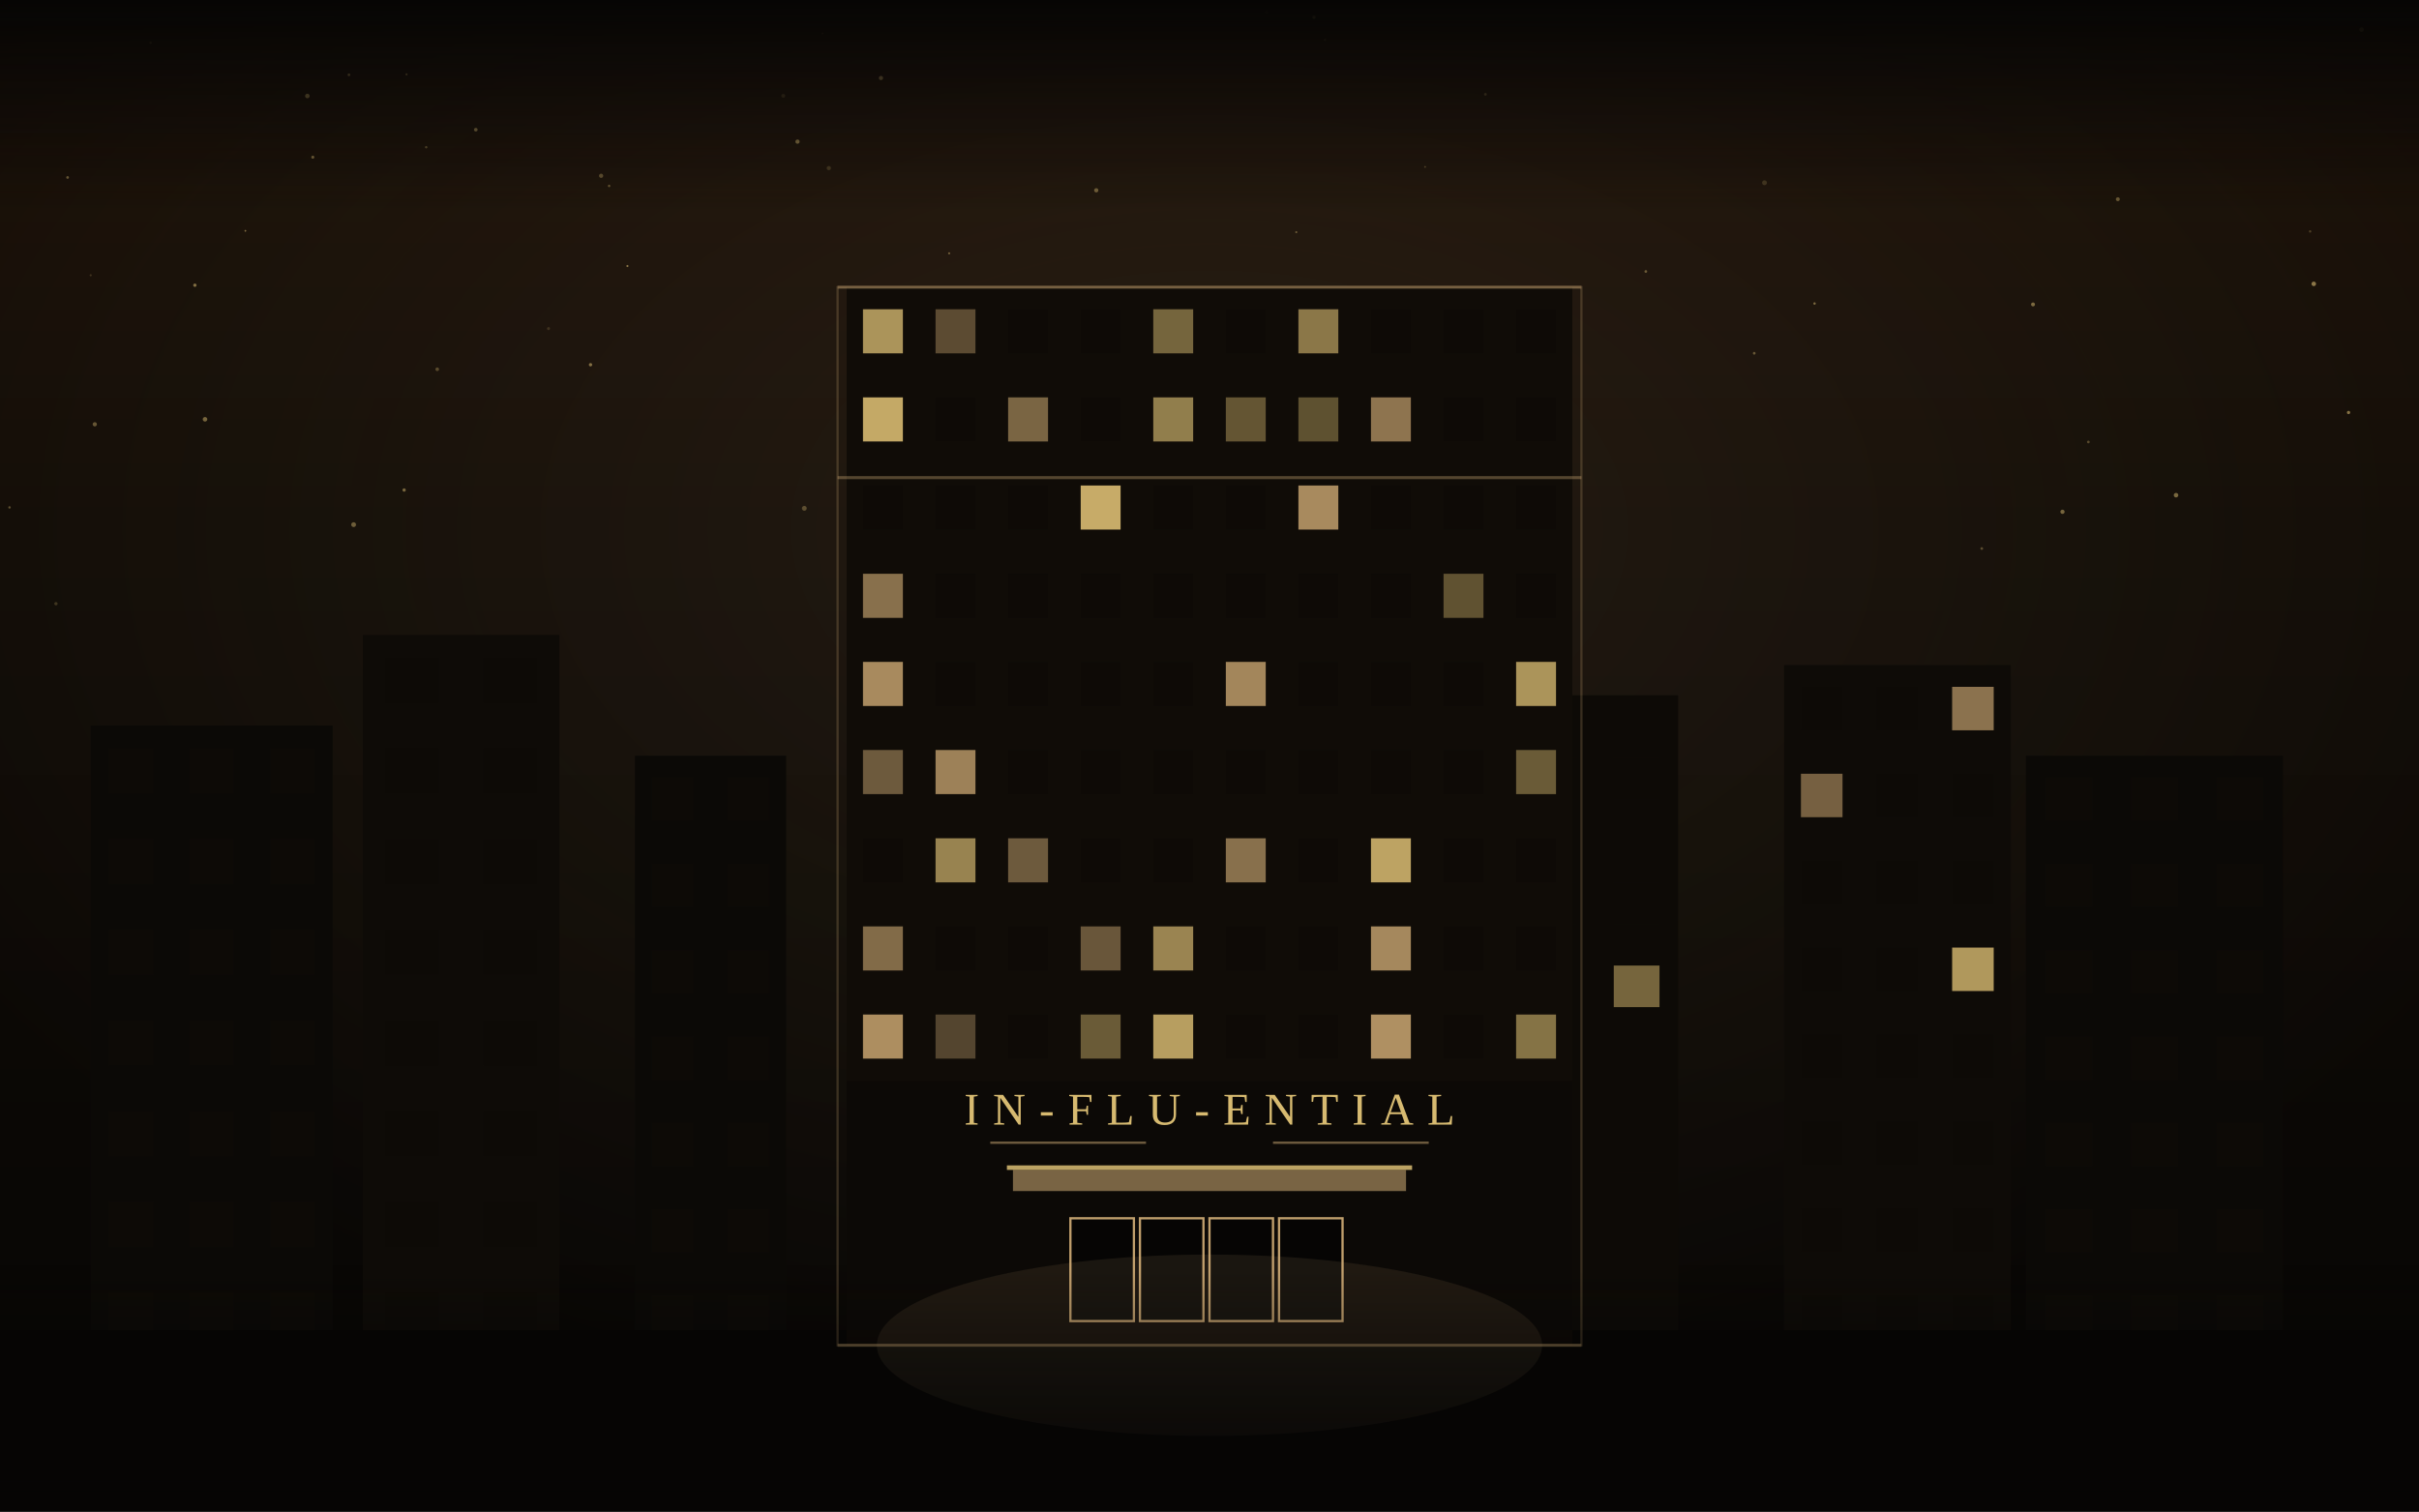
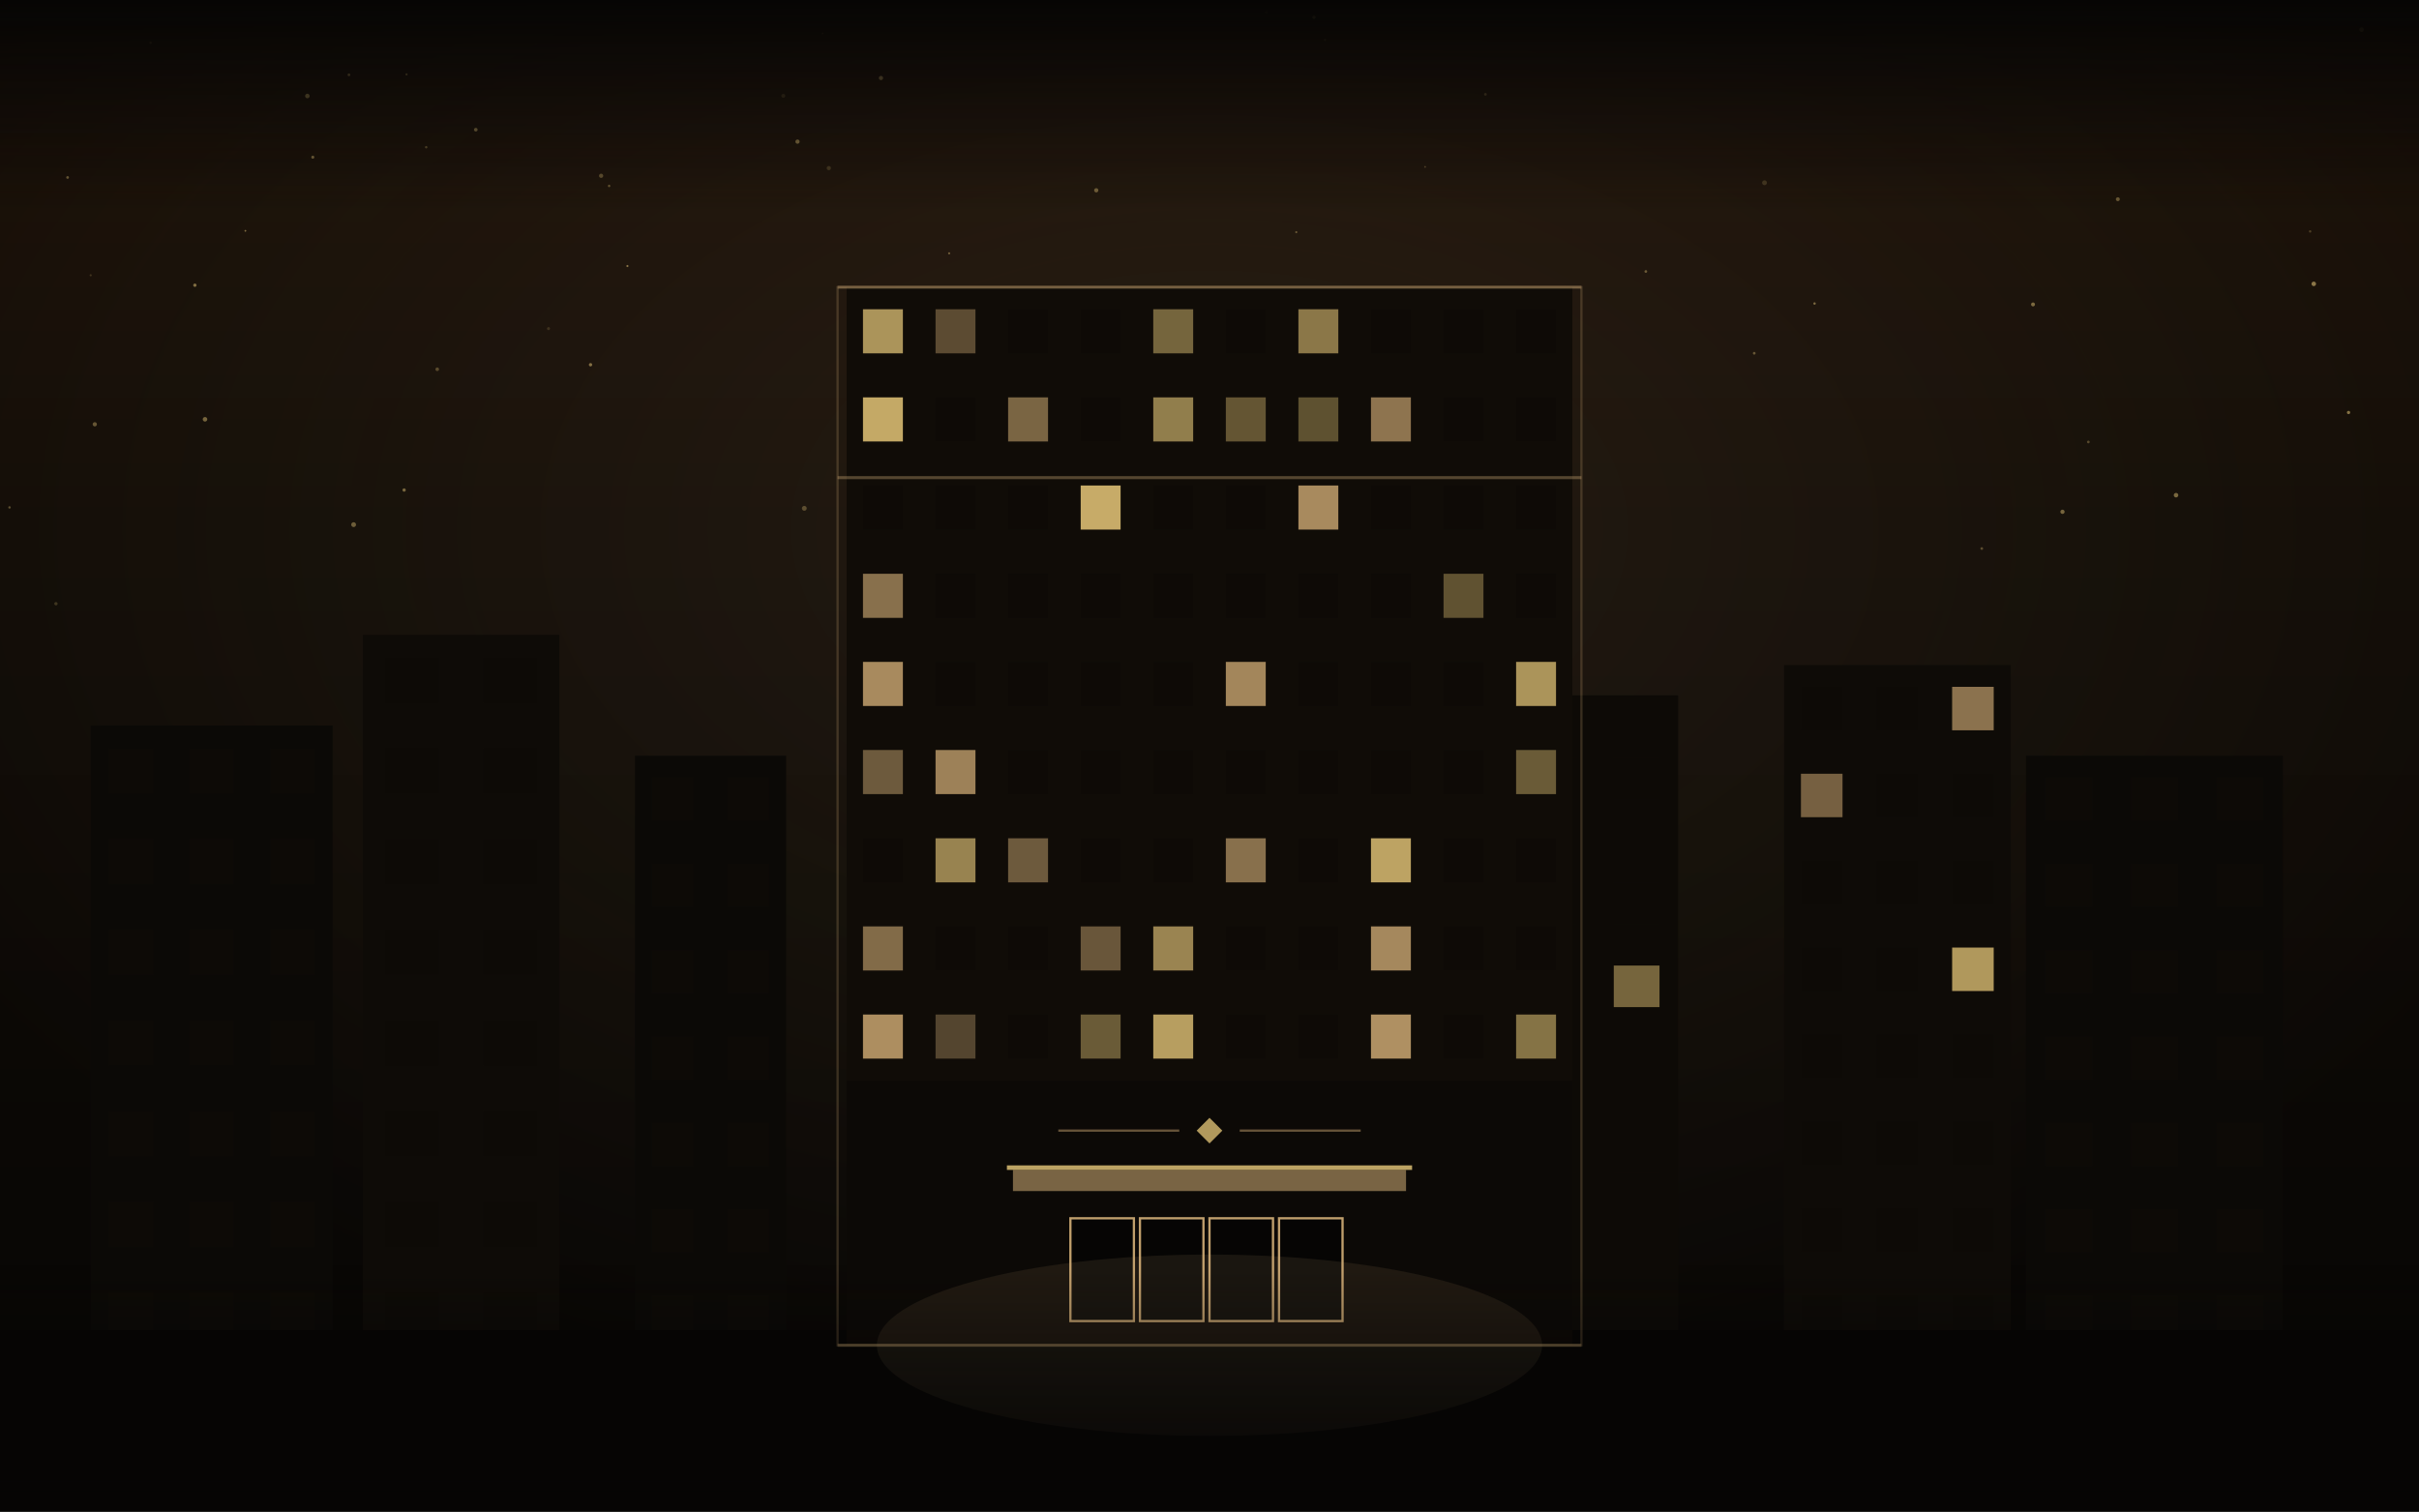
<svg xmlns="http://www.w3.org/2000/svg" viewBox="0 0 1600 1000">
  <defs>
    <linearGradient id="sky" x1="0" y1="0" x2="0" y2="1">
      <stop offset="0%" stop-color="#1c1108" />
      <stop offset="35%" stop-color="#100b06" />
      <stop offset="100%" stop-color="#060504" />
    </linearGradient>
    <linearGradient id="fade" x1="0" y1="0" x2="0" y2="1">
      <stop offset="0%" stop-color="#060504" stop-opacity="0" />
      <stop offset="100%" stop-color="#060504" stop-opacity="1" />
    </linearGradient>
    <radialGradient id="glow" cx="50%" cy="35%" r="60%">
      <stop offset="0%" stop-color="#D4AF77" stop-opacity="0.10" />
      <stop offset="100%" stop-color="#D4AF77" stop-opacity="0" />
    </radialGradient>
  </defs>
  <rect width="1600" height="1000" fill="url(#sky)" />
  <rect width="1600" height="1000" fill="url(#glow)" />
  <circle cx="518.1" cy="63.4" r="1.3" fill="#E8C97A" opacity="0.18" />
  <circle cx="857.4" cy="153.6" r="0.7" fill="#E8C97A" opacity="0.35" />
  <circle cx="60.0" cy="182.1" r="0.7" fill="#E8C97A" opacity="0.19" />
  <circle cx="679.2" cy="347.3" r="0.7" fill="#E8C97A" opacity="0.24" />
  <circle cx="1003.9" cy="398.0" r="1.2" fill="#E8C97A" opacity="0.31" />
  <circle cx="1562.0" cy="19.6" r="1.5" fill="#E8C97A" opacity="0.27" />
  <circle cx="230.8" cy="49.5" r="0.9" fill="#E8C97A" opacity="0.48" />
  <circle cx="289.2" cy="244.3" r="1.2" fill="#E8C97A" opacity="0.3" />
  <circle cx="876.4" cy="26.4" r="0.7" fill="#E8C97A" opacity="0.23" />
  <circle cx="1088.6" cy="179.6" r="0.9" fill="#E8C97A" opacity="0.38" />
  <circle cx="725.1" cy="125.9" r="1.4" fill="#E8C97A" opacity="0.43" />
  <circle cx="390.6" cy="241.3" r="1.1" fill="#E8C97A" opacity="0.5" />
  <circle cx="1167.1" cy="120.9" r="1.6" fill="#E8C97A" opacity="0.2" />
  <circle cx="669.0" cy="318.0" r="0.8" fill="#E8C97A" opacity="0.35" />
  <circle cx="62.7" cy="280.7" r="1.4" fill="#E8C97A" opacity="0.38" />
  <circle cx="1400.8" cy="131.8" r="1.3" fill="#E8C97A" opacity="0.39" />
  <circle cx="927.8" cy="191.6" r="1.4" fill="#E8C97A" opacity="0.53" />
  <circle cx="758.6" cy="278.9" r="0.7" fill="#E8C97A" opacity="0.43" />
  <circle cx="1035.4" cy="417.1" r="1.4" fill="#E8C97A" opacity="0.26" />
  <circle cx="617.3" cy="280.8" r="0.6" fill="#E8C97A" opacity="0.33" />
  <circle cx="268.9" cy="49.2" r="0.7" fill="#E8C97A" opacity="0.46" />
  <circle cx="206.9" cy="104.0" r="1.0" fill="#E8C97A" opacity="0.5" />
  <circle cx="128.9" cy="188.7" r="1.1" fill="#E8C97A" opacity="0.5" />
  <circle cx="1310.8" cy="362.9" r="0.9" fill="#E8C97A" opacity="0.32" />
  <circle cx="574.0" cy="371.4" r="1.6" fill="#E8C97A" opacity="0.21" />
  <circle cx="281.9" cy="97.4" r="0.8" fill="#E8C97A" opacity="0.34" />
  <circle cx="942.6" cy="110.4" r="0.6" fill="#E8C97A" opacity="0.32" />
  <circle cx="590.8" cy="237.9" r="1.6" fill="#E8C97A" opacity="0.43" />
  <circle cx="824.8" cy="259.4" r="1.3" fill="#E8C97A" opacity="0.17" />
  <circle cx="1439.3" cy="327.6" r="1.5" fill="#E8C97A" opacity="0.47" />
  <circle cx="627.8" cy="167.6" r="0.7" fill="#E8C97A" opacity="0.4" />
  <circle cx="99.6" cy="28.3" r="0.8" fill="#E8C97A" opacity="0.21" />
  <circle cx="544.1" cy="22.1" r="0.6" fill="#E8C97A" opacity="0.21" />
  <circle cx="162.3" cy="152.7" r="0.6" fill="#E8C97A" opacity="0.5" />
  <circle cx="982.5" cy="62.4" r="0.9" fill="#E8C97A" opacity="0.29" />
  <circle cx="582.7" cy="51.6" r="1.4" fill="#E8C97A" opacity="0.55" />
  <circle cx="745.6" cy="203.2" r="0.7" fill="#E8C97A" opacity="0.19" />
  <circle cx="548.2" cy="111.2" r="1.4" fill="#E8C97A" opacity="0.21" />
  <circle cx="37.0" cy="399.4" r="1.1" fill="#E8C97A" opacity="0.21" />
  <circle cx="869.1" cy="11.4" r="1.1" fill="#E8C97A" opacity="0.54" />
  <circle cx="1381.3" cy="292.4" r="0.9" fill="#E8C97A" opacity="0.3" />
  <circle cx="267.3" cy="324.2" r="1.1" fill="#E8C97A" opacity="0.46" />
  <circle cx="527.5" cy="93.7" r="1.4" fill="#E8C97A" opacity="0.54" />
  <circle cx="1364.2" cy="338.6" r="1.4" fill="#E8C97A" opacity="0.45" />
  <circle cx="362.8" cy="217.4" r="1.0" fill="#E8C97A" opacity="0.16" />
  <circle cx="44.7" cy="117.4" r="0.9" fill="#E8C97A" opacity="0.43" />
  <circle cx="1530.4" cy="187.8" r="1.5" fill="#E8C97A" opacity="0.55" />
  <circle cx="1528.0" cy="153.1" r="0.8" fill="#E8C97A" opacity="0.24" />
  <circle cx="314.7" cy="85.8" r="1.2" fill="#E8C97A" opacity="0.51" />
  <circle cx="1344.7" cy="201.4" r="1.3" fill="#E8C97A" opacity="0.47" />
  <circle cx="135.6" cy="277.4" r="1.5" fill="#E8C97A" opacity="0.46" />
  <circle cx="1200.2" cy="200.8" r="0.8" fill="#E8C97A" opacity="0.47" />
  <circle cx="532.0" cy="336.3" r="1.6" fill="#E8C97A" opacity="0.31" />
  <circle cx="642.2" cy="397.7" r="1.3" fill="#E8C97A" opacity="0.22" />
  <circle cx="203.3" cy="63.5" r="1.5" fill="#E8C97A" opacity="0.47" />
  <circle cx="233.9" cy="347.1" r="1.6" fill="#E8C97A" opacity="0.41" />
  <circle cx="560.7" cy="230.4" r="0.7" fill="#E8C97A" opacity="0.16" />
  <circle cx="1553.4" cy="272.9" r="1.1" fill="#E8C97A" opacity="0.52" />
  <circle cx="694.1" cy="366.1" r="1.4" fill="#E8C97A" opacity="0.23" />
  <circle cx="402.9" cy="123.0" r="0.8" fill="#E8C97A" opacity="0.38" />
  <circle cx="415.0" cy="176.0" r="0.7" fill="#E8C97A" opacity="0.51" />
  <circle cx="566.1" cy="192.4" r="1.2" fill="#E8C97A" opacity="0.51" />
  <circle cx="673.0" cy="385.4" r="1.1" fill="#E8C97A" opacity="0.36" />
  <circle cx="837.6" cy="7.9" r="1.0" fill="#E8C97A" opacity="0.22" />
  <circle cx="6.3" cy="335.7" r="0.8" fill="#E8C97A" opacity="0.34" />
  <circle cx="1160.3" cy="233.7" r="0.9" fill="#E8C97A" opacity="0.36" />
  <circle cx="888.7" cy="329.4" r="0.7" fill="#E8C97A" opacity="0.37" />
  <circle cx="397.6" cy="116.3" r="1.4" fill="#E8C97A" opacity="0.35" />
  <circle cx="898.8" cy="319.2" r="1.5" fill="#E8C97A" opacity="0.33" />
  <circle cx="980.0" cy="212.3" r="1.1" fill="#E8C97A" opacity="0.43" />
  <rect x="60" y="480" width="160" height="420" fill="#0b0906" />
  <rect x="72.0" y="495.0" width="29.333" height="30.0" fill="#0d0a06" opacity="0.9" />
  <rect x="125.3" y="495.0" width="29.333" height="30.0" fill="#0d0a06" opacity="0.9" />
  <rect x="178.7" y="495.0" width="29.333" height="30.0" fill="#0d0a06" opacity="0.9" />
  <rect x="72.0" y="555.0" width="29.333" height="30.0" fill="#0d0a06" opacity="0.9" />
  <rect x="125.3" y="555.0" width="29.333" height="30.0" fill="#0d0a06" opacity="0.9" />
  <rect x="178.7" y="555.0" width="29.333" height="30.0" fill="#0d0a06" opacity="0.9" />
  <rect x="72.0" y="615.0" width="29.333" height="30.0" fill="#0d0a06" opacity="0.9" />
  <rect x="125.3" y="615.0" width="29.333" height="30.0" fill="#0d0a06" opacity="0.9" />
  <rect x="178.7" y="615.0" width="29.333" height="30.0" fill="#0d0a06" opacity="0.9" />
  <rect x="72.0" y="675.0" width="29.333" height="30.0" fill="#0d0a06" opacity="0.9" />
  <rect x="125.3" y="675.0" width="29.333" height="30.0" fill="#0d0a06" opacity="0.9" />
  <rect x="178.7" y="675.0" width="29.333" height="30.0" fill="#0d0a06" opacity="0.9" />
  <rect x="72.0" y="735.0" width="29.333" height="30.0" fill="#0d0a06" opacity="0.9" />
  <rect x="125.3" y="735.0" width="29.333" height="30.0" fill="#0d0a06" opacity="0.9" />
  <rect x="178.7" y="735.0" width="29.333" height="30.0" fill="#0d0a06" opacity="0.9" />
  <rect x="72.0" y="795.0" width="29.333" height="30.0" fill="#0d0a06" opacity="0.9" />
  <rect x="125.3" y="795.0" width="29.333" height="30.0" fill="#0d0a06" opacity="0.9" />
  <rect x="178.7" y="795.0" width="29.333" height="30.0" fill="#0d0a06" opacity="0.9" />
  <rect x="72.0" y="855.0" width="29.333" height="30.0" fill="#0d0a06" opacity="0.9" />
  <rect x="125.3" y="855.0" width="29.333" height="30.0" fill="#0d0a06" opacity="0.9" />
  <rect x="178.7" y="855.0" width="29.333" height="30.0" fill="#0d0a06" opacity="0.9" />
  <rect x="240" y="420" width="130" height="480" fill="#0e0b07" />
  <rect x="254.6" y="435.0" width="35.75" height="30.0" fill="#0d0a06" opacity="0.9" />
  <rect x="319.6" y="435.0" width="35.75" height="30.0" fill="#0d0a06" opacity="0.9" />
  <rect x="254.6" y="495.0" width="35.75" height="30.0" fill="#0d0a06" opacity="0.9" />
  <rect x="319.6" y="495.0" width="35.75" height="30.0" fill="#0d0a06" opacity="0.9" />
  <rect x="254.6" y="555.0" width="35.75" height="30.0" fill="#0d0a06" opacity="0.9" />
  <rect x="319.6" y="555.0" width="35.75" height="30.0" fill="#0d0a06" opacity="0.9" />
  <rect x="254.6" y="615.0" width="35.75" height="30.0" fill="#0d0a06" opacity="0.9" />
  <rect x="319.6" y="615.0" width="35.75" height="30.0" fill="#0d0a06" opacity="0.9" />
  <rect x="254.6" y="675.0" width="35.75" height="30.0" fill="#0d0a06" opacity="0.9" />
  <rect x="319.6" y="675.0" width="35.75" height="30.0" fill="#0d0a06" opacity="0.9" />
  <rect x="254.6" y="735.0" width="35.75" height="30.0" fill="#0d0a06" opacity="0.9" />
  <rect x="319.6" y="735.0" width="35.75" height="30.0" fill="#0d0a06" opacity="0.9" />
  <rect x="254.6" y="795.0" width="35.75" height="30.0" fill="#0d0a06" opacity="0.9" />
  <rect x="319.6" y="795.0" width="35.75" height="30.0" fill="#0d0a06" opacity="0.9" />
  <rect x="254.6" y="855.0" width="35.75" height="30.0" fill="#0d0a06" opacity="0.9" />
  <rect x="319.6" y="855.0" width="35.75" height="30.0" fill="#0d0a06" opacity="0.9" />
  <rect x="1180" y="440" width="150" height="460" fill="#0e0b07" />
  <rect x="1191.2" y="454.4" width="27.5" height="28.75" fill="#0d0a06" opacity="0.9" />
  <rect x="1241.2" y="454.4" width="27.5" height="28.75" fill="#0d0a06" opacity="0.9" />
  <rect x="1291.2" y="454.4" width="27.5" height="28.75" fill="#D4AF77" opacity="0.63" />
  <rect x="1191.2" y="511.9" width="27.5" height="28.75" fill="#D4AF77" opacity="0.52" />
  <rect x="1241.2" y="511.9" width="27.5" height="28.75" fill="#0d0a06" opacity="0.9" />
  <rect x="1291.2" y="511.9" width="27.5" height="28.75" fill="#0d0a06" opacity="0.9" />
  <rect x="1191.2" y="569.4" width="27.5" height="28.75" fill="#0d0a06" opacity="0.9" />
  <rect x="1241.2" y="569.4" width="27.5" height="28.75" fill="#0d0a06" opacity="0.9" />
  <rect x="1291.2" y="569.4" width="27.5" height="28.75" fill="#0d0a06" opacity="0.9" />
  <rect x="1191.2" y="626.9" width="27.5" height="28.75" fill="#0d0a06" opacity="0.9" />
  <rect x="1241.2" y="626.9" width="27.5" height="28.75" fill="#0d0a06" opacity="0.9" />
  <rect x="1291.2" y="626.9" width="27.5" height="28.75" fill="#E8C97A" opacity="0.74" />
  <rect x="1191.2" y="684.4" width="27.5" height="28.75" fill="#0d0a06" opacity="0.9" />
  <rect x="1241.2" y="684.4" width="27.5" height="28.75" fill="#0d0a06" opacity="0.9" />
  <rect x="1291.2" y="684.4" width="27.5" height="28.75" fill="#0d0a06" opacity="0.9" />
  <rect x="1191.2" y="741.9" width="27.5" height="28.75" fill="#0d0a06" opacity="0.9" />
  <rect x="1241.2" y="741.9" width="27.5" height="28.75" fill="#0d0a06" opacity="0.9" />
  <rect x="1291.2" y="741.9" width="27.5" height="28.75" fill="#0d0a06" opacity="0.9" />
  <rect x="1191.2" y="799.4" width="27.5" height="28.75" fill="#0d0a06" opacity="0.9" />
  <rect x="1241.2" y="799.4" width="27.5" height="28.75" fill="#0d0a06" opacity="0.9" />
  <rect x="1291.2" y="799.4" width="27.5" height="28.75" fill="#0d0a06" opacity="0.9" />
  <rect x="1191.2" y="856.9" width="27.5" height="28.75" fill="#0d0a06" opacity="0.9" />
  <rect x="1241.2" y="856.9" width="27.5" height="28.75" fill="#0d0a06" opacity="0.9" />
  <rect x="1291.2" y="856.9" width="27.5" height="28.75" fill="#0d0a06" opacity="0.9" />
  <rect x="1340" y="500" width="170" height="400" fill="#0b0906" />
  <rect x="1352.8" y="514.3" width="31.167" height="28.571" fill="#0d0a06" opacity="0.9" />
  <rect x="1409.4" y="514.3" width="31.167" height="28.571" fill="#0d0a06" opacity="0.9" />
  <rect x="1466.1" y="514.3" width="31.167" height="28.571" fill="#0d0a06" opacity="0.9" />
  <rect x="1352.8" y="571.4" width="31.167" height="28.571" fill="#0d0a06" opacity="0.9" />
  <rect x="1409.4" y="571.4" width="31.167" height="28.571" fill="#0d0a06" opacity="0.9" />
  <rect x="1466.1" y="571.4" width="31.167" height="28.571" fill="#0d0a06" opacity="0.9" />
  <rect x="1352.8" y="628.6" width="31.167" height="28.571" fill="#0d0a06" opacity="0.9" />
  <rect x="1409.4" y="628.6" width="31.167" height="28.571" fill="#0d0a06" opacity="0.9" />
  <rect x="1466.1" y="628.6" width="31.167" height="28.571" fill="#0d0a06" opacity="0.9" />
  <rect x="1352.8" y="685.7" width="31.167" height="28.571" fill="#0d0a06" opacity="0.9" />
  <rect x="1409.4" y="685.7" width="31.167" height="28.571" fill="#0d0a06" opacity="0.9" />
  <rect x="1466.1" y="685.7" width="31.167" height="28.571" fill="#0d0a06" opacity="0.9" />
  <rect x="1352.8" y="742.9" width="31.167" height="28.571" fill="#0d0a06" opacity="0.9" />
  <rect x="1409.4" y="742.9" width="31.167" height="28.571" fill="#0d0a06" opacity="0.9" />
  <rect x="1466.1" y="742.9" width="31.167" height="28.571" fill="#0d0a06" opacity="0.9" />
  <rect x="1352.8" y="800.0" width="31.167" height="28.571" fill="#0d0a06" opacity="0.9" />
  <rect x="1409.4" y="800.0" width="31.167" height="28.571" fill="#0d0a06" opacity="0.9" />
  <rect x="1466.1" y="800.0" width="31.167" height="28.571" fill="#0d0a06" opacity="0.9" />
  <rect x="1352.8" y="857.1" width="31.167" height="28.571" fill="#0d0a06" opacity="0.9" />
  <rect x="1409.4" y="857.1" width="31.167" height="28.571" fill="#0d0a06" opacity="0.9" />
  <rect x="1466.1" y="857.1" width="31.167" height="28.571" fill="#0d0a06" opacity="0.9" />
  <rect x="1000" y="460" width="110" height="440" fill="#0d0a06" />
  <rect x="1012.4" y="473.8" width="30.25" height="27.5" fill="#0d0a06" opacity="0.9" />
  <rect x="1067.4" y="473.8" width="30.25" height="27.5" fill="#0d0a06" opacity="0.9" />
  <rect x="1012.4" y="528.8" width="30.25" height="27.5" fill="#0d0a06" opacity="0.9" />
  <rect x="1067.4" y="528.8" width="30.25" height="27.5" fill="#0d0a06" opacity="0.9" />
  <rect x="1012.4" y="583.8" width="30.25" height="27.5" fill="#0d0a06" opacity="0.9" />
  <rect x="1067.4" y="583.8" width="30.25" height="27.5" fill="#0d0a06" opacity="0.9" />
  <rect x="1012.4" y="638.8" width="30.25" height="27.5" fill="#0d0a06" opacity="0.9" />
  <rect x="1067.4" y="638.8" width="30.25" height="27.5" fill="#E8C97A" opacity="0.48" />
  <rect x="1012.4" y="693.8" width="30.25" height="27.5" fill="#0d0a06" opacity="0.9" />
  <rect x="1067.4" y="693.8" width="30.25" height="27.5" fill="#0d0a06" opacity="0.9" />
  <rect x="1012.4" y="748.8" width="30.25" height="27.5" fill="#0d0a06" opacity="0.9" />
  <rect x="1067.4" y="748.8" width="30.25" height="27.5" fill="#0d0a06" opacity="0.9" />
  <rect x="1012.4" y="803.8" width="30.25" height="27.5" fill="#0d0a06" opacity="0.9" />
  <rect x="1067.4" y="803.8" width="30.25" height="27.5" fill="#0d0a06" opacity="0.9" />
  <rect x="1012.4" y="858.8" width="30.25" height="27.5" fill="#0d0a06" opacity="0.9" />
  <rect x="1067.4" y="858.8" width="30.25" height="27.5" fill="#0d0a06" opacity="0.9" />
  <rect x="420" y="500" width="100" height="400" fill="#0b0906" />
  <rect x="431.2" y="514.3" width="27.5" height="28.571" fill="#0d0a06" opacity="0.9" />
  <rect x="481.2" y="514.3" width="27.5" height="28.571" fill="#0d0a06" opacity="0.9" />
  <rect x="431.2" y="571.4" width="27.5" height="28.571" fill="#0d0a06" opacity="0.9" />
  <rect x="481.2" y="571.4" width="27.5" height="28.571" fill="#0d0a06" opacity="0.9" />
  <rect x="431.2" y="628.6" width="27.5" height="28.571" fill="#0d0a06" opacity="0.9" />
  <rect x="481.2" y="628.6" width="27.5" height="28.571" fill="#0d0a06" opacity="0.9" />
  <rect x="431.2" y="685.7" width="27.5" height="28.571" fill="#0d0a06" opacity="0.9" />
  <rect x="481.2" y="685.7" width="27.5" height="28.571" fill="#0d0a06" opacity="0.9" />
  <rect x="431.2" y="742.9" width="27.5" height="28.571" fill="#0d0a06" opacity="0.9" />
  <rect x="481.2" y="742.9" width="27.5" height="28.571" fill="#0d0a06" opacity="0.9" />
  <rect x="431.2" y="800.0" width="27.5" height="28.571" fill="#0d0a06" opacity="0.9" />
  <rect x="481.2" y="800.0" width="27.5" height="28.571" fill="#0d0a06" opacity="0.9" />
  <rect x="431.2" y="857.1" width="27.5" height="28.571" fill="#0d0a06" opacity="0.9" />
  <rect x="481.2" y="857.1" width="27.5" height="28.571" fill="#0d0a06" opacity="0.9" />
  <rect x="0" y="880" width="1600" height="120" fill="#060504" />
  <rect x="560" y="190" width="480" height="525" fill="#100c07" />
  <rect x="570.8" y="204.6" width="26.4" height="29.167" fill="#E8C97A" opacity="0.72" />
  <rect x="618.8" y="204.6" width="26.4" height="29.167" fill="#D4AF77" opacity="0.39" />
  <rect x="666.8" y="204.6" width="26.4" height="29.167" fill="#0d0a06" opacity="0.9" />
  <rect x="714.8" y="204.6" width="26.4" height="29.167" fill="#0d0a06" opacity="0.9" />
  <rect x="762.8" y="204.6" width="26.4" height="29.167" fill="#E8C97A" opacity="0.47" />
  <rect x="810.8" y="204.6" width="26.4" height="29.167" fill="#0d0a06" opacity="0.9" />
  <rect x="858.8" y="204.6" width="26.4" height="29.167" fill="#E8C97A" opacity="0.57" />
  <rect x="906.8" y="204.6" width="26.4" height="29.167" fill="#0d0a06" opacity="0.9" />
  <rect x="954.8" y="204.6" width="26.4" height="29.167" fill="#0d0a06" opacity="0.9" />
  <rect x="1002.8" y="204.6" width="26.4" height="29.167" fill="#0d0a06" opacity="0.9" />
  <rect x="570.8" y="262.9" width="26.4" height="29.167" fill="#E8C97A" opacity="0.83" />
  <rect x="618.8" y="262.9" width="26.4" height="29.167" fill="#0d0a06" opacity="0.9" />
  <rect x="666.8" y="262.9" width="26.4" height="29.167" fill="#D4AF77" opacity="0.54" />
  <rect x="714.8" y="262.9" width="26.4" height="29.167" fill="#0d0a06" opacity="0.9" />
  <rect x="762.8" y="262.9" width="26.4" height="29.167" fill="#E8C97A" opacity="0.6" />
  <rect x="810.8" y="262.9" width="26.4" height="29.167" fill="#E8C97A" opacity="0.39" />
  <rect x="858.8" y="262.9" width="26.4" height="29.167" fill="#E8C97A" opacity="0.36" />
  <rect x="906.8" y="262.9" width="26.4" height="29.167" fill="#D4AF77" opacity="0.64" />
  <rect x="954.8" y="262.9" width="26.4" height="29.167" fill="#0d0a06" opacity="0.9" />
  <rect x="1002.8" y="262.9" width="26.4" height="29.167" fill="#0d0a06" opacity="0.9" />
  <rect x="570.8" y="321.2" width="26.4" height="29.167" fill="#0d0a06" opacity="0.9" />
  <rect x="618.8" y="321.2" width="26.4" height="29.167" fill="#0d0a06" opacity="0.9" />
  <rect x="666.8" y="321.2" width="26.4" height="29.167" fill="#0d0a06" opacity="0.9" />
  <rect x="714.8" y="321.2" width="26.4" height="29.167" fill="#E8C97A" opacity="0.84" />
  <rect x="762.8" y="321.2" width="26.4" height="29.167" fill="#0d0a06" opacity="0.9" />
  <rect x="810.8" y="321.2" width="26.4" height="29.167" fill="#0d0a06" opacity="0.9" />
  <rect x="858.8" y="321.2" width="26.4" height="29.167" fill="#D4AF77" opacity="0.77" />
  <rect x="906.8" y="321.2" width="26.4" height="29.167" fill="#0d0a06" opacity="0.9" />
  <rect x="954.8" y="321.2" width="26.4" height="29.167" fill="#0d0a06" opacity="0.9" />
  <rect x="1002.8" y="321.2" width="26.4" height="29.167" fill="#0d0a06" opacity="0.9" />
  <rect x="570.8" y="379.6" width="26.4" height="29.167" fill="#D4AF77" opacity="0.61" />
  <rect x="618.8" y="379.6" width="26.4" height="29.167" fill="#0d0a06" opacity="0.9" />
  <rect x="666.8" y="379.6" width="26.4" height="29.167" fill="#0d0a06" opacity="0.9" />
  <rect x="714.8" y="379.6" width="26.4" height="29.167" fill="#0d0a06" opacity="0.9" />
  <rect x="762.8" y="379.6" width="26.4" height="29.167" fill="#0d0a06" opacity="0.9" />
  <rect x="810.8" y="379.6" width="26.4" height="29.167" fill="#0d0a06" opacity="0.9" />
  <rect x="858.8" y="379.6" width="26.4" height="29.167" fill="#0d0a06" opacity="0.9" />
  <rect x="906.8" y="379.6" width="26.4" height="29.167" fill="#0d0a06" opacity="0.9" />
  <rect x="954.8" y="379.6" width="26.4" height="29.167" fill="#E8C97A" opacity="0.37" />
  <rect x="1002.8" y="379.6" width="26.4" height="29.167" fill="#0d0a06" opacity="0.9" />
  <rect x="570.8" y="437.9" width="26.4" height="29.167" fill="#D4AF77" opacity="0.77" />
  <rect x="618.8" y="437.9" width="26.4" height="29.167" fill="#0d0a06" opacity="0.9" />
  <rect x="666.8" y="437.9" width="26.4" height="29.167" fill="#0d0a06" opacity="0.9" />
  <rect x="714.8" y="437.9" width="26.4" height="29.167" fill="#0d0a06" opacity="0.9" />
  <rect x="762.8" y="437.9" width="26.4" height="29.167" fill="#0d0a06" opacity="0.9" />
  <rect x="810.8" y="437.9" width="26.4" height="29.167" fill="#D4AF77" opacity="0.75" />
  <rect x="858.8" y="437.9" width="26.4" height="29.167" fill="#0d0a06" opacity="0.9" />
  <rect x="906.8" y="437.9" width="26.4" height="29.167" fill="#0d0a06" opacity="0.9" />
  <rect x="954.8" y="437.9" width="26.4" height="29.167" fill="#0d0a06" opacity="0.9" />
  <rect x="1002.8" y="437.9" width="26.4" height="29.167" fill="#E8C97A" opacity="0.72" />
  <rect x="570.8" y="496.2" width="26.4" height="29.167" fill="#D4AF77" opacity="0.48" />
  <rect x="618.8" y="496.2" width="26.4" height="29.167" fill="#D4AF77" opacity="0.72" />
  <rect x="666.8" y="496.2" width="26.4" height="29.167" fill="#0d0a06" opacity="0.9" />
  <rect x="714.8" y="496.2" width="26.4" height="29.167" fill="#0d0a06" opacity="0.9" />
  <rect x="762.8" y="496.2" width="26.4" height="29.167" fill="#0d0a06" opacity="0.9" />
  <rect x="810.8" y="496.2" width="26.4" height="29.167" fill="#0d0a06" opacity="0.9" />
  <rect x="858.8" y="496.2" width="26.4" height="29.167" fill="#0d0a06" opacity="0.9" />
  <rect x="906.8" y="496.2" width="26.4" height="29.167" fill="#0d0a06" opacity="0.9" />
  <rect x="954.8" y="496.2" width="26.4" height="29.167" fill="#0d0a06" opacity="0.9" />
  <rect x="1002.8" y="496.2" width="26.4" height="29.167" fill="#E8C97A" opacity="0.42" />
  <rect x="570.8" y="554.6" width="26.4" height="29.167" fill="#0d0a06" opacity="0.9" />
  <rect x="618.8" y="554.6" width="26.4" height="29.167" fill="#E8C97A" opacity="0.63" />
  <rect x="666.8" y="554.6" width="26.4" height="29.167" fill="#D4AF77" opacity="0.48" />
  <rect x="714.8" y="554.6" width="26.4" height="29.167" fill="#0d0a06" opacity="0.9" />
  <rect x="762.8" y="554.6" width="26.4" height="29.167" fill="#0d0a06" opacity="0.9" />
  <rect x="810.8" y="554.6" width="26.4" height="29.167" fill="#D4AF77" opacity="0.61" />
  <rect x="858.8" y="554.6" width="26.4" height="29.167" fill="#0d0a06" opacity="0.9" />
  <rect x="906.8" y="554.6" width="26.4" height="29.167" fill="#E8C97A" opacity="0.8" />
  <rect x="954.8" y="554.6" width="26.4" height="29.167" fill="#0d0a06" opacity="0.9" />
  <rect x="1002.8" y="554.6" width="26.4" height="29.167" fill="#0d0a06" opacity="0.9" />
  <rect x="570.8" y="612.9" width="26.4" height="29.167" fill="#D4AF77" opacity="0.58" />
  <rect x="618.8" y="612.9" width="26.4" height="29.167" fill="#0d0a06" opacity="0.9" />
  <rect x="666.8" y="612.9" width="26.4" height="29.167" fill="#0d0a06" opacity="0.9" />
  <rect x="714.8" y="612.9" width="26.4" height="29.167" fill="#D4AF77" opacity="0.45" />
  <rect x="762.8" y="612.9" width="26.4" height="29.167" fill="#E8C97A" opacity="0.64" />
  <rect x="810.8" y="612.9" width="26.4" height="29.167" fill="#0d0a06" opacity="0.9" />
  <rect x="858.8" y="612.9" width="26.4" height="29.167" fill="#0d0a06" opacity="0.9" />
  <rect x="906.8" y="612.9" width="26.4" height="29.167" fill="#D4AF77" opacity="0.76" />
  <rect x="954.8" y="612.9" width="26.4" height="29.167" fill="#0d0a06" opacity="0.9" />
  <rect x="1002.8" y="612.9" width="26.4" height="29.167" fill="#0d0a06" opacity="0.9" />
  <rect x="570.8" y="671.2" width="26.4" height="29.167" fill="#D4AF77" opacity="0.8" />
  <rect x="618.8" y="671.2" width="26.4" height="29.167" fill="#D4AF77" opacity="0.35" />
  <rect x="666.8" y="671.2" width="26.4" height="29.167" fill="#0d0a06" opacity="0.9" />
  <rect x="714.8" y="671.2" width="26.4" height="29.167" fill="#E8C97A" opacity="0.42" />
  <rect x="762.8" y="671.2" width="26.4" height="29.167" fill="#E8C97A" opacity="0.77" />
  <rect x="810.8" y="671.2" width="26.4" height="29.167" fill="#0d0a06" opacity="0.9" />
  <rect x="858.8" y="671.2" width="26.4" height="29.167" fill="#0d0a06" opacity="0.9" />
  <rect x="906.8" y="671.2" width="26.4" height="29.167" fill="#D4AF77" opacity="0.81" />
  <rect x="954.8" y="671.2" width="26.4" height="29.167" fill="#0d0a06" opacity="0.9" />
  <rect x="1002.8" y="671.2" width="26.4" height="29.167" fill="#E8C97A" opacity="0.54" />
  <rect x="560" y="715" width="480" height="175" fill="#0c0906" />
  <line x1="554" y1="190.0" x2="1046" y2="190.0" stroke="#D4AF77" stroke-width="2" opacity="0.35" />
  <line x1="554" y1="316.0" x2="1046" y2="316.0" stroke="#D4AF77" stroke-width="2" opacity="0.35" />
  <line x1="554" y1="890.0" x2="1046" y2="890.0" stroke="#D4AF77" stroke-width="2" opacity="0.35" />
  <rect x="554" y="190" width="492" height="700" fill="none" stroke="#D4AF77" stroke-width="1.5" opacity="0.22" />
  <rect x="708.0" y="806" width="42" height="68" fill="#050403" stroke="#D4AF77" stroke-width="1.5" opacity="0.9" />
  <rect x="754.0" y="806" width="42" height="68" fill="#050403" stroke="#D4AF77" stroke-width="1.5" opacity="0.9" />
  <rect x="800.0" y="806" width="42" height="68" fill="#050403" stroke="#D4AF77" stroke-width="1.5" opacity="0.9" />
  <rect x="846.0" y="806" width="42" height="68" fill="#050403" stroke="#D4AF77" stroke-width="1.5" opacity="0.9" />
  <rect x="670.0" y="774" width="260" height="14" fill="#D4AF77" opacity="0.55" />
  <rect x="666.0" y="771" width="268" height="3" fill="#E8C97A" opacity="0.8" />
-   <text x="800.0" y="744.0" text-anchor="middle" font-family="Georgia, 'Times New Roman', serif" font-size="30" letter-spacing="9" fill="#E8C97A" opacity="0.92">IN-FLU-ENTIAL</text>
-   <line x1="655.0" y1="756.0" x2="758.0" y2="756.0" stroke="#D4AF77" stroke-width="1.5" opacity="0.5" />
-   <line x1="842.0" y1="756.0" x2="945.0" y2="756.0" stroke="#D4AF77" stroke-width="1.5" opacity="0.5" />
+   <rect x="794.0" y="742.0" width="12" height="12" fill="#E8C97A" opacity="0.75" transform="rotate(45 800.0 748)" />
+   <line x1="700.0" y1="748.0" x2="780.0" y2="748.0" stroke="#D4AF77" stroke-width="1.5" opacity="0.45" />
+   <line x1="820.0" y1="748.0" x2="900.0" y2="748.0" stroke="#D4AF77" stroke-width="1.5" opacity="0.45" />
  <ellipse cx="800.0" cy="890" rx="220" ry="60" fill="#D4AF77" opacity="0.10" />
  <rect width="1600" height="140" fill="url(#fade)" transform="scale(1,-1) translate(0,-140)" />
  <rect y="840" width="1600" height="160" fill="url(#fade)" />
</svg>
